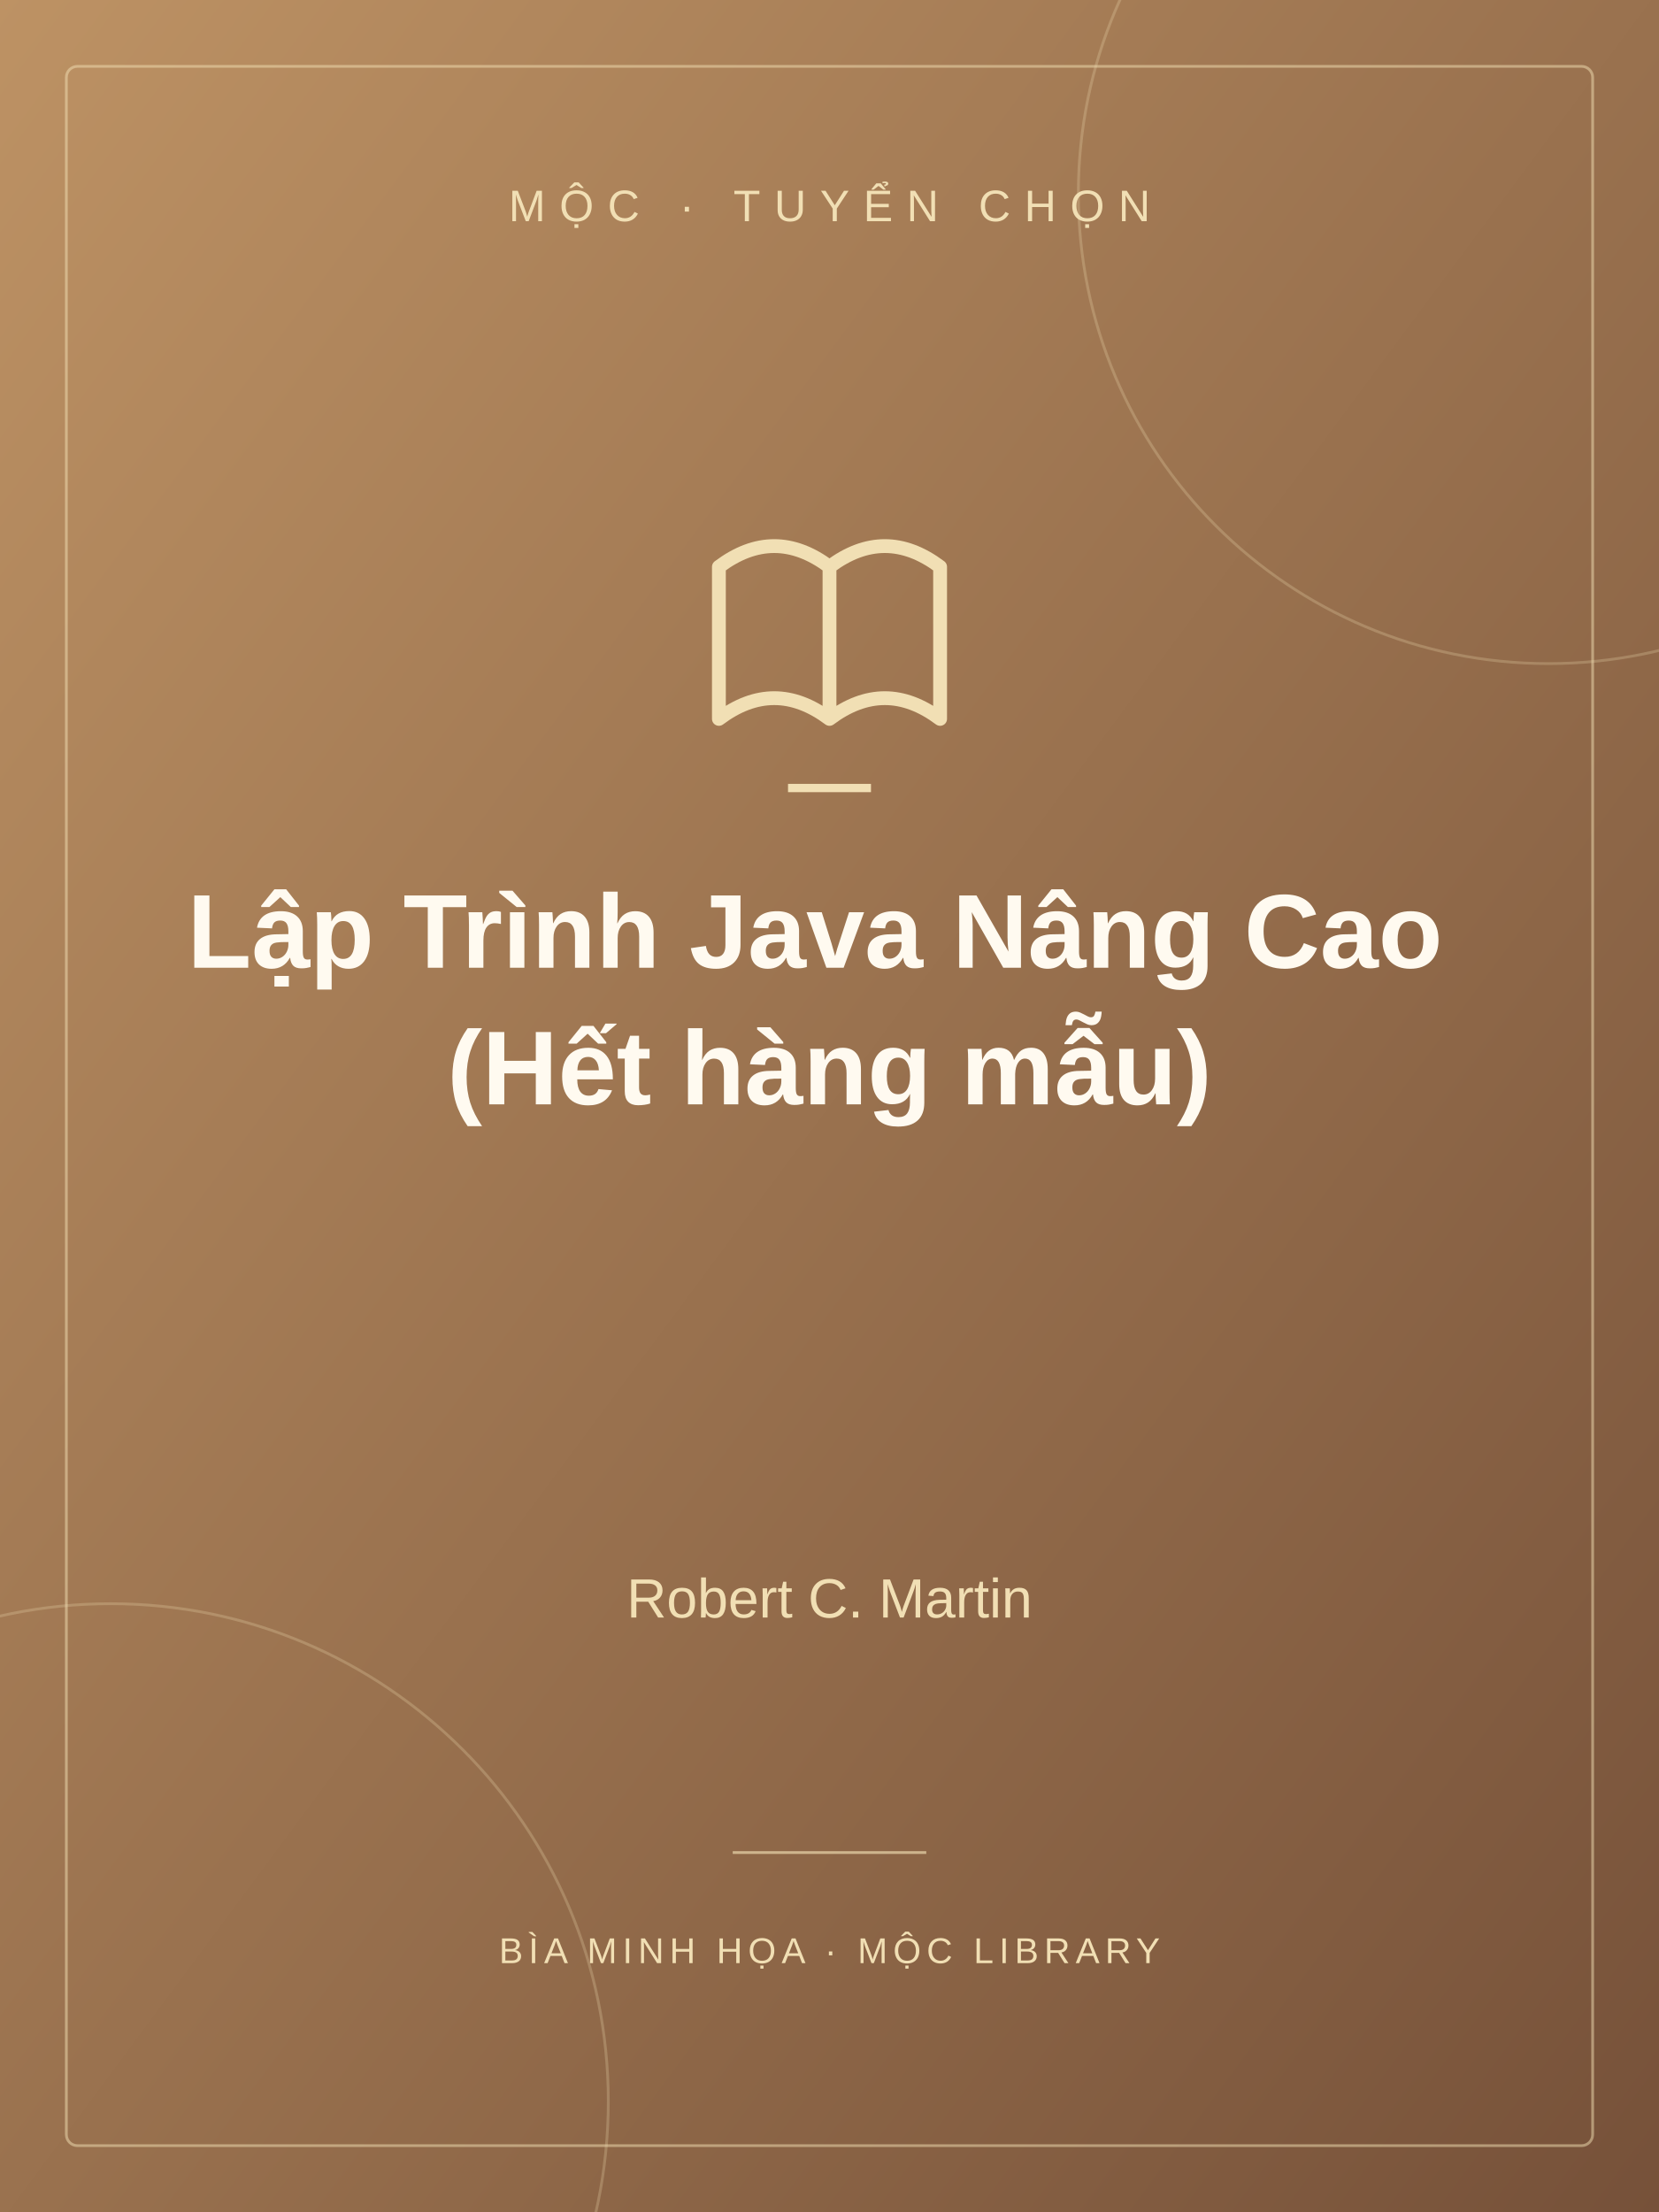
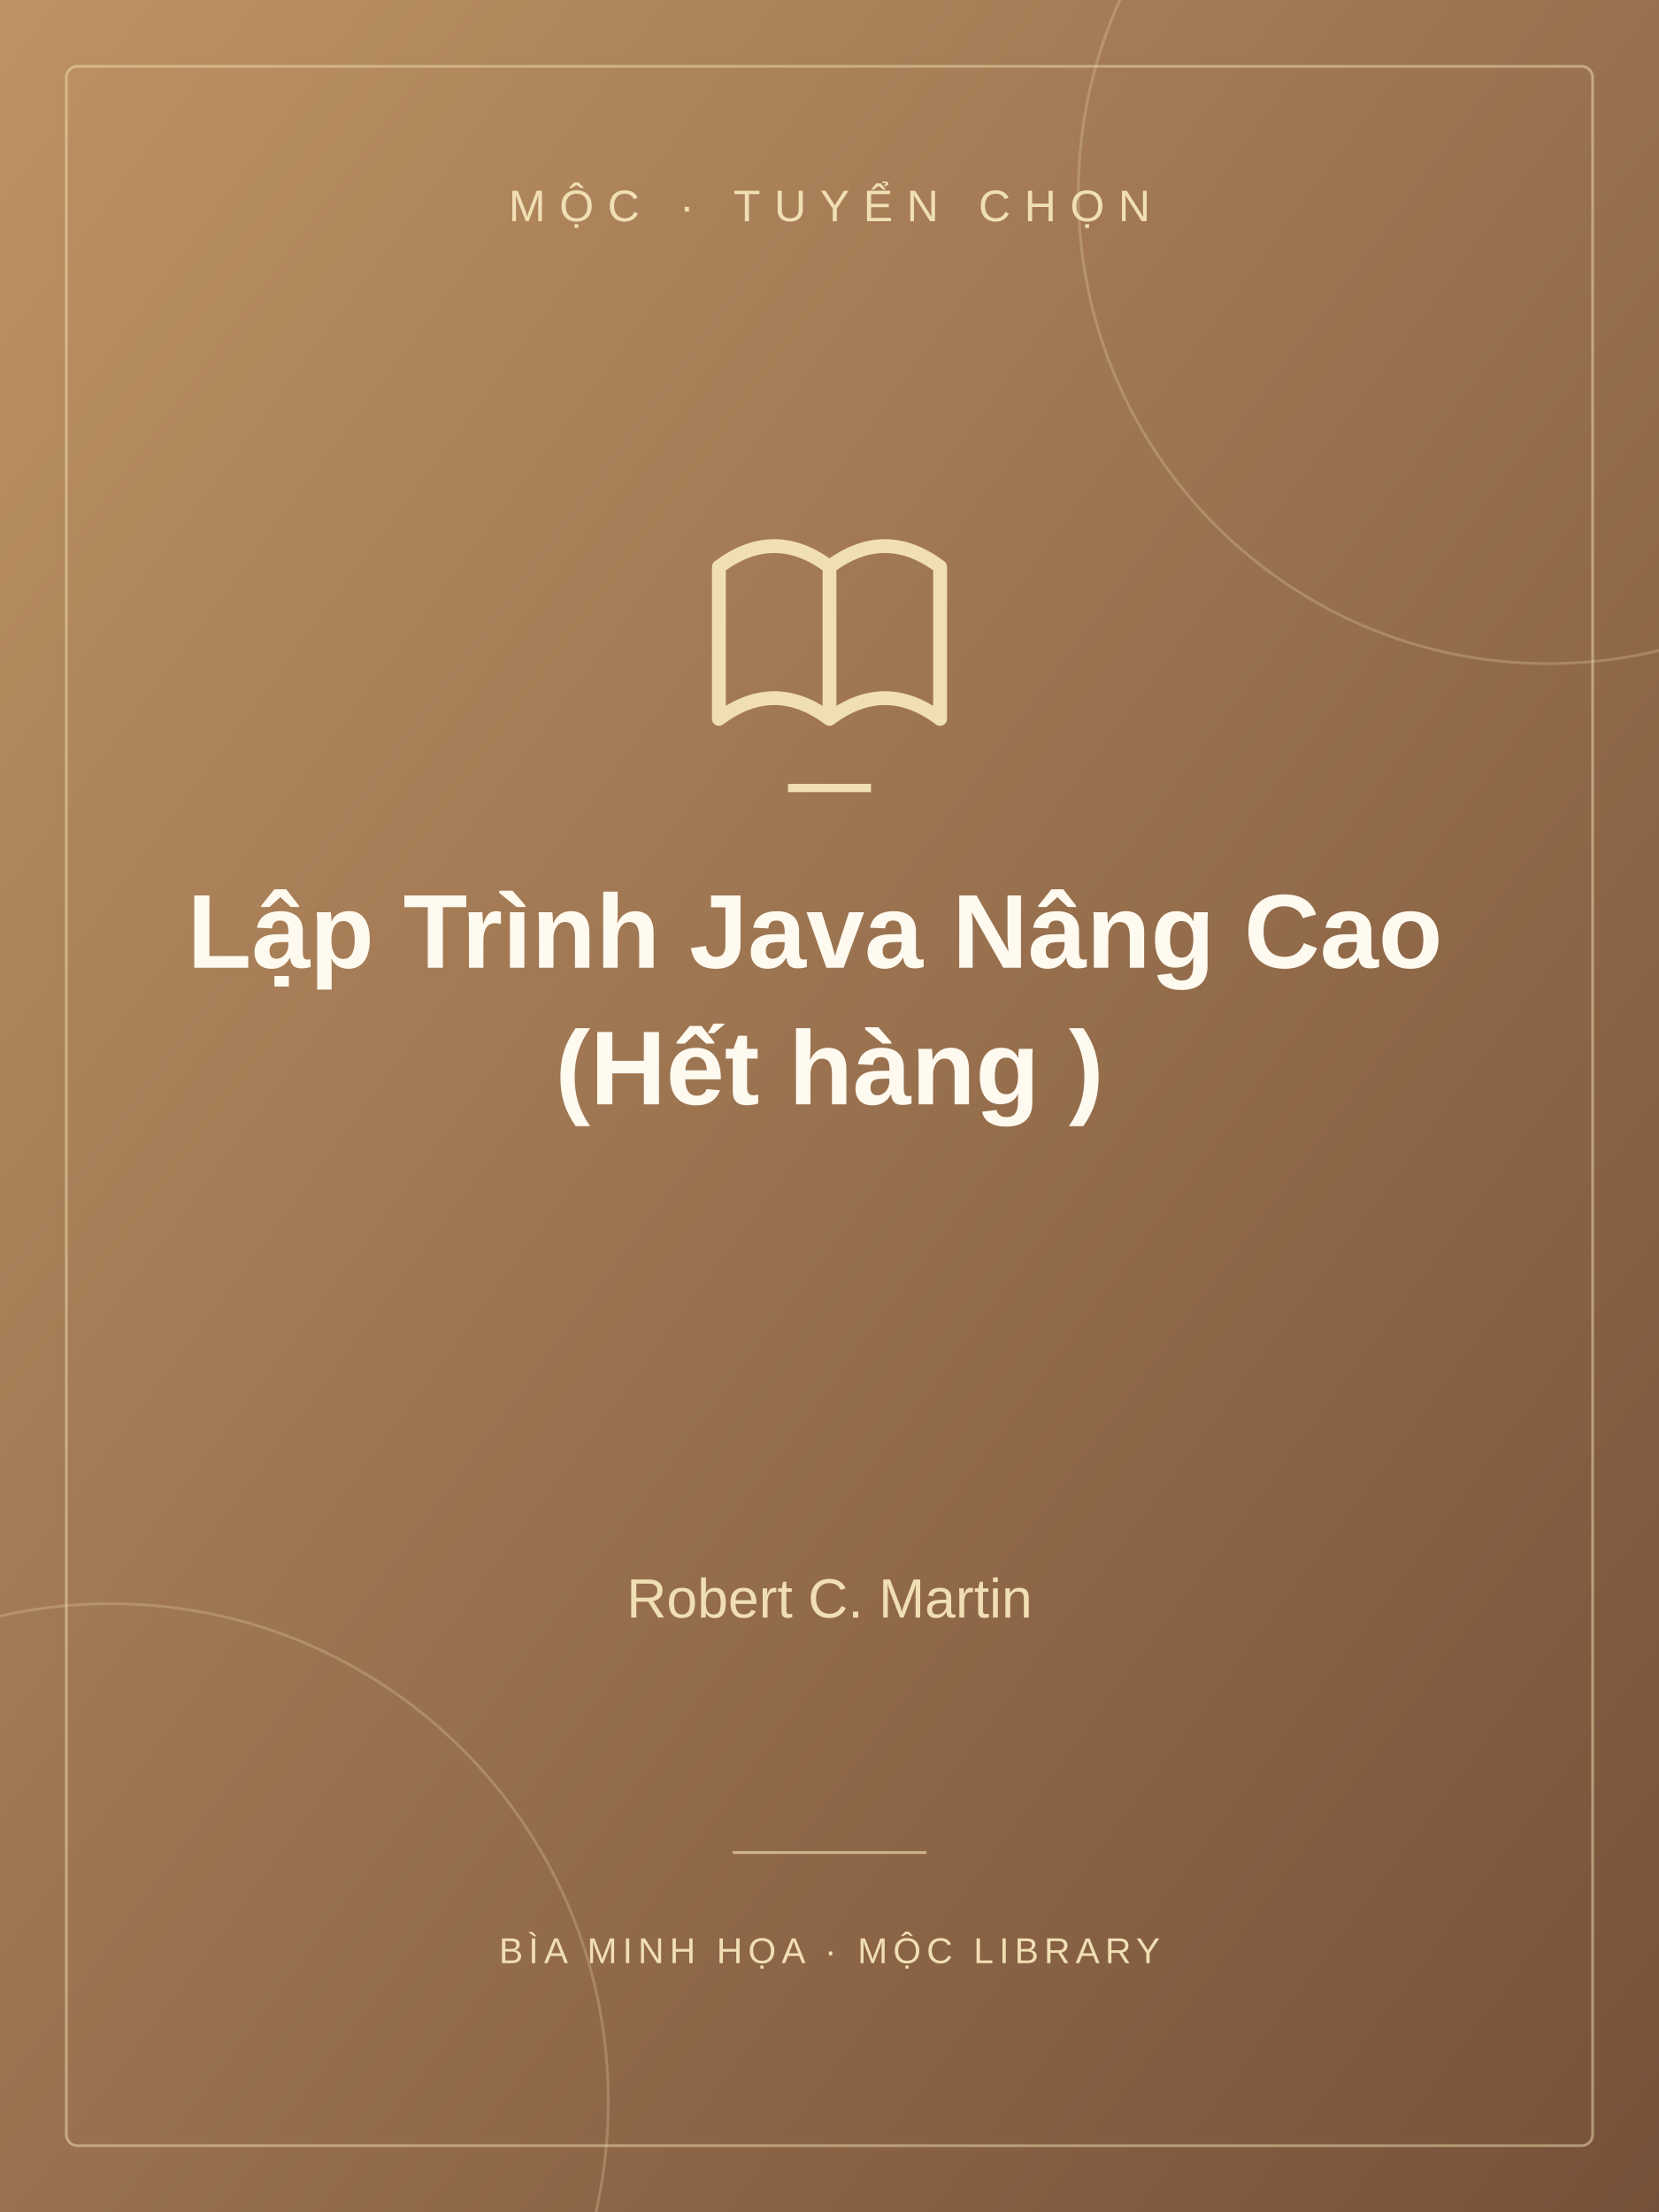
<svg xmlns="http://www.w3.org/2000/svg" width="600" height="800" viewBox="0 0 600 800">
  <defs>
    <linearGradient id="bg" x2="1" y2="1">
      <stop stop-color="#bd9264" />
      <stop offset="1" stop-color="#765139" />
    </linearGradient>
  </defs>
  <rect width="600" height="800" fill="url(#bg)" />
  <rect x="24" y="24" width="552" height="752" rx="4" fill="none" stroke="#f1dfb4" opacity=".5" />
  <circle cx="560" cy="70" r="170" fill="none" stroke="#f1dfb4" opacity=".25" />
  <circle cx="40" cy="760" r="180" fill="none" stroke="#f1dfb4" opacity=".25" />
  <path d="M260 205Q280 190 300 205Q320 190 340 205V260Q320 245 300 260Q280 245 260 260Z M300 205V260" fill="none" stroke="#f1dfb4" stroke-width="5" stroke-linejoin="round" />
  <path d="M285 285H315" stroke="#f1dfb4" stroke-width="3" />
  <text x="300" y="80" text-anchor="middle" font-family="Arial,sans-serif" fill="#f1dfb4" font-size="16" letter-spacing="5">MỘC · TUYỂN CHỌN</text>
  <text x="300" y="350" text-anchor="middle" font-family="Arial,sans-serif" font-weight="700" font-size="38" fill="#fffaf0">
    <tspan x="300" dy="0">Lập Trình Java Nâng Cao</tspan>
-     <tspan x="300" dy="49.4">(Hết hàng mẫu)</tspan>
+     <tspan x="300" dy="49.4">(Hết hàng )</tspan>
  </text>
  <text x="300" y="585" text-anchor="middle" font-family="Arial,sans-serif" font-size="20" fill="#f1dfb4">Robert C. Martin</text>
  <path d="M265 670H335" stroke="#f1dfb4" opacity=".65" />
  <text x="300" y="710" text-anchor="middle" font-family="Arial,sans-serif" fill="#f1dfb4" font-size="13" letter-spacing="2">BÌA MINH HỌA · MỘC LIBRARY</text>
</svg>
